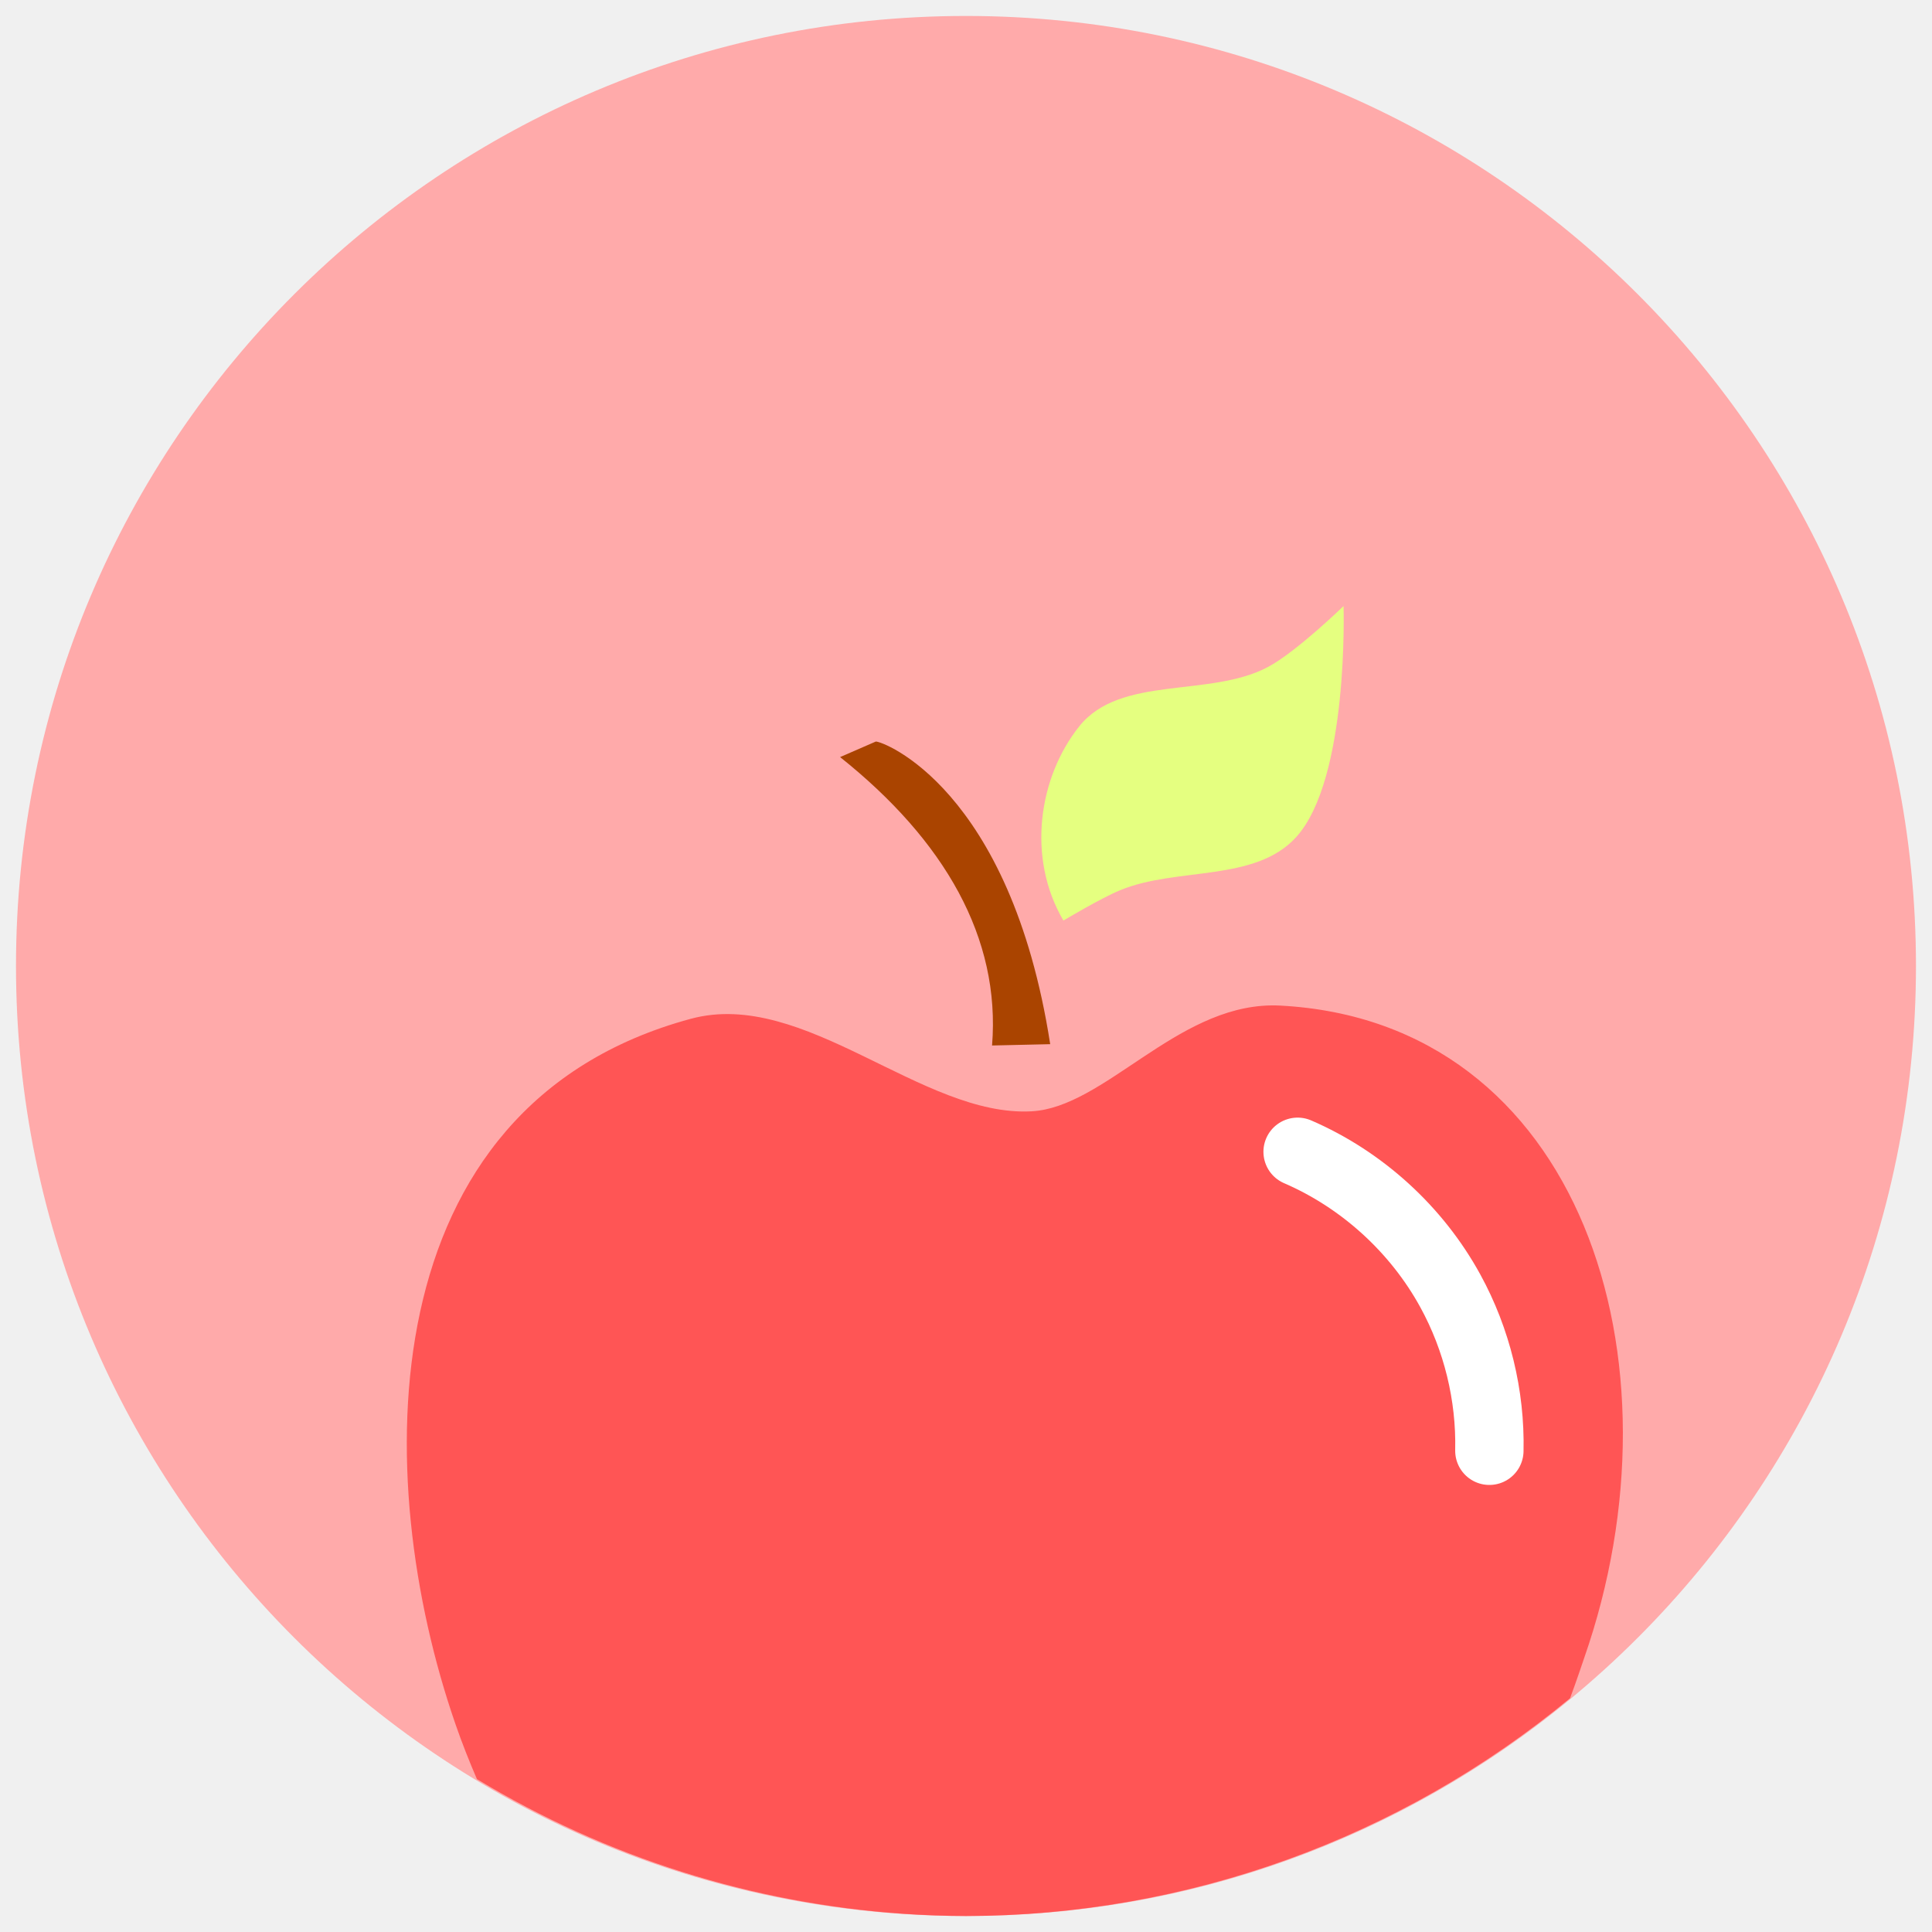
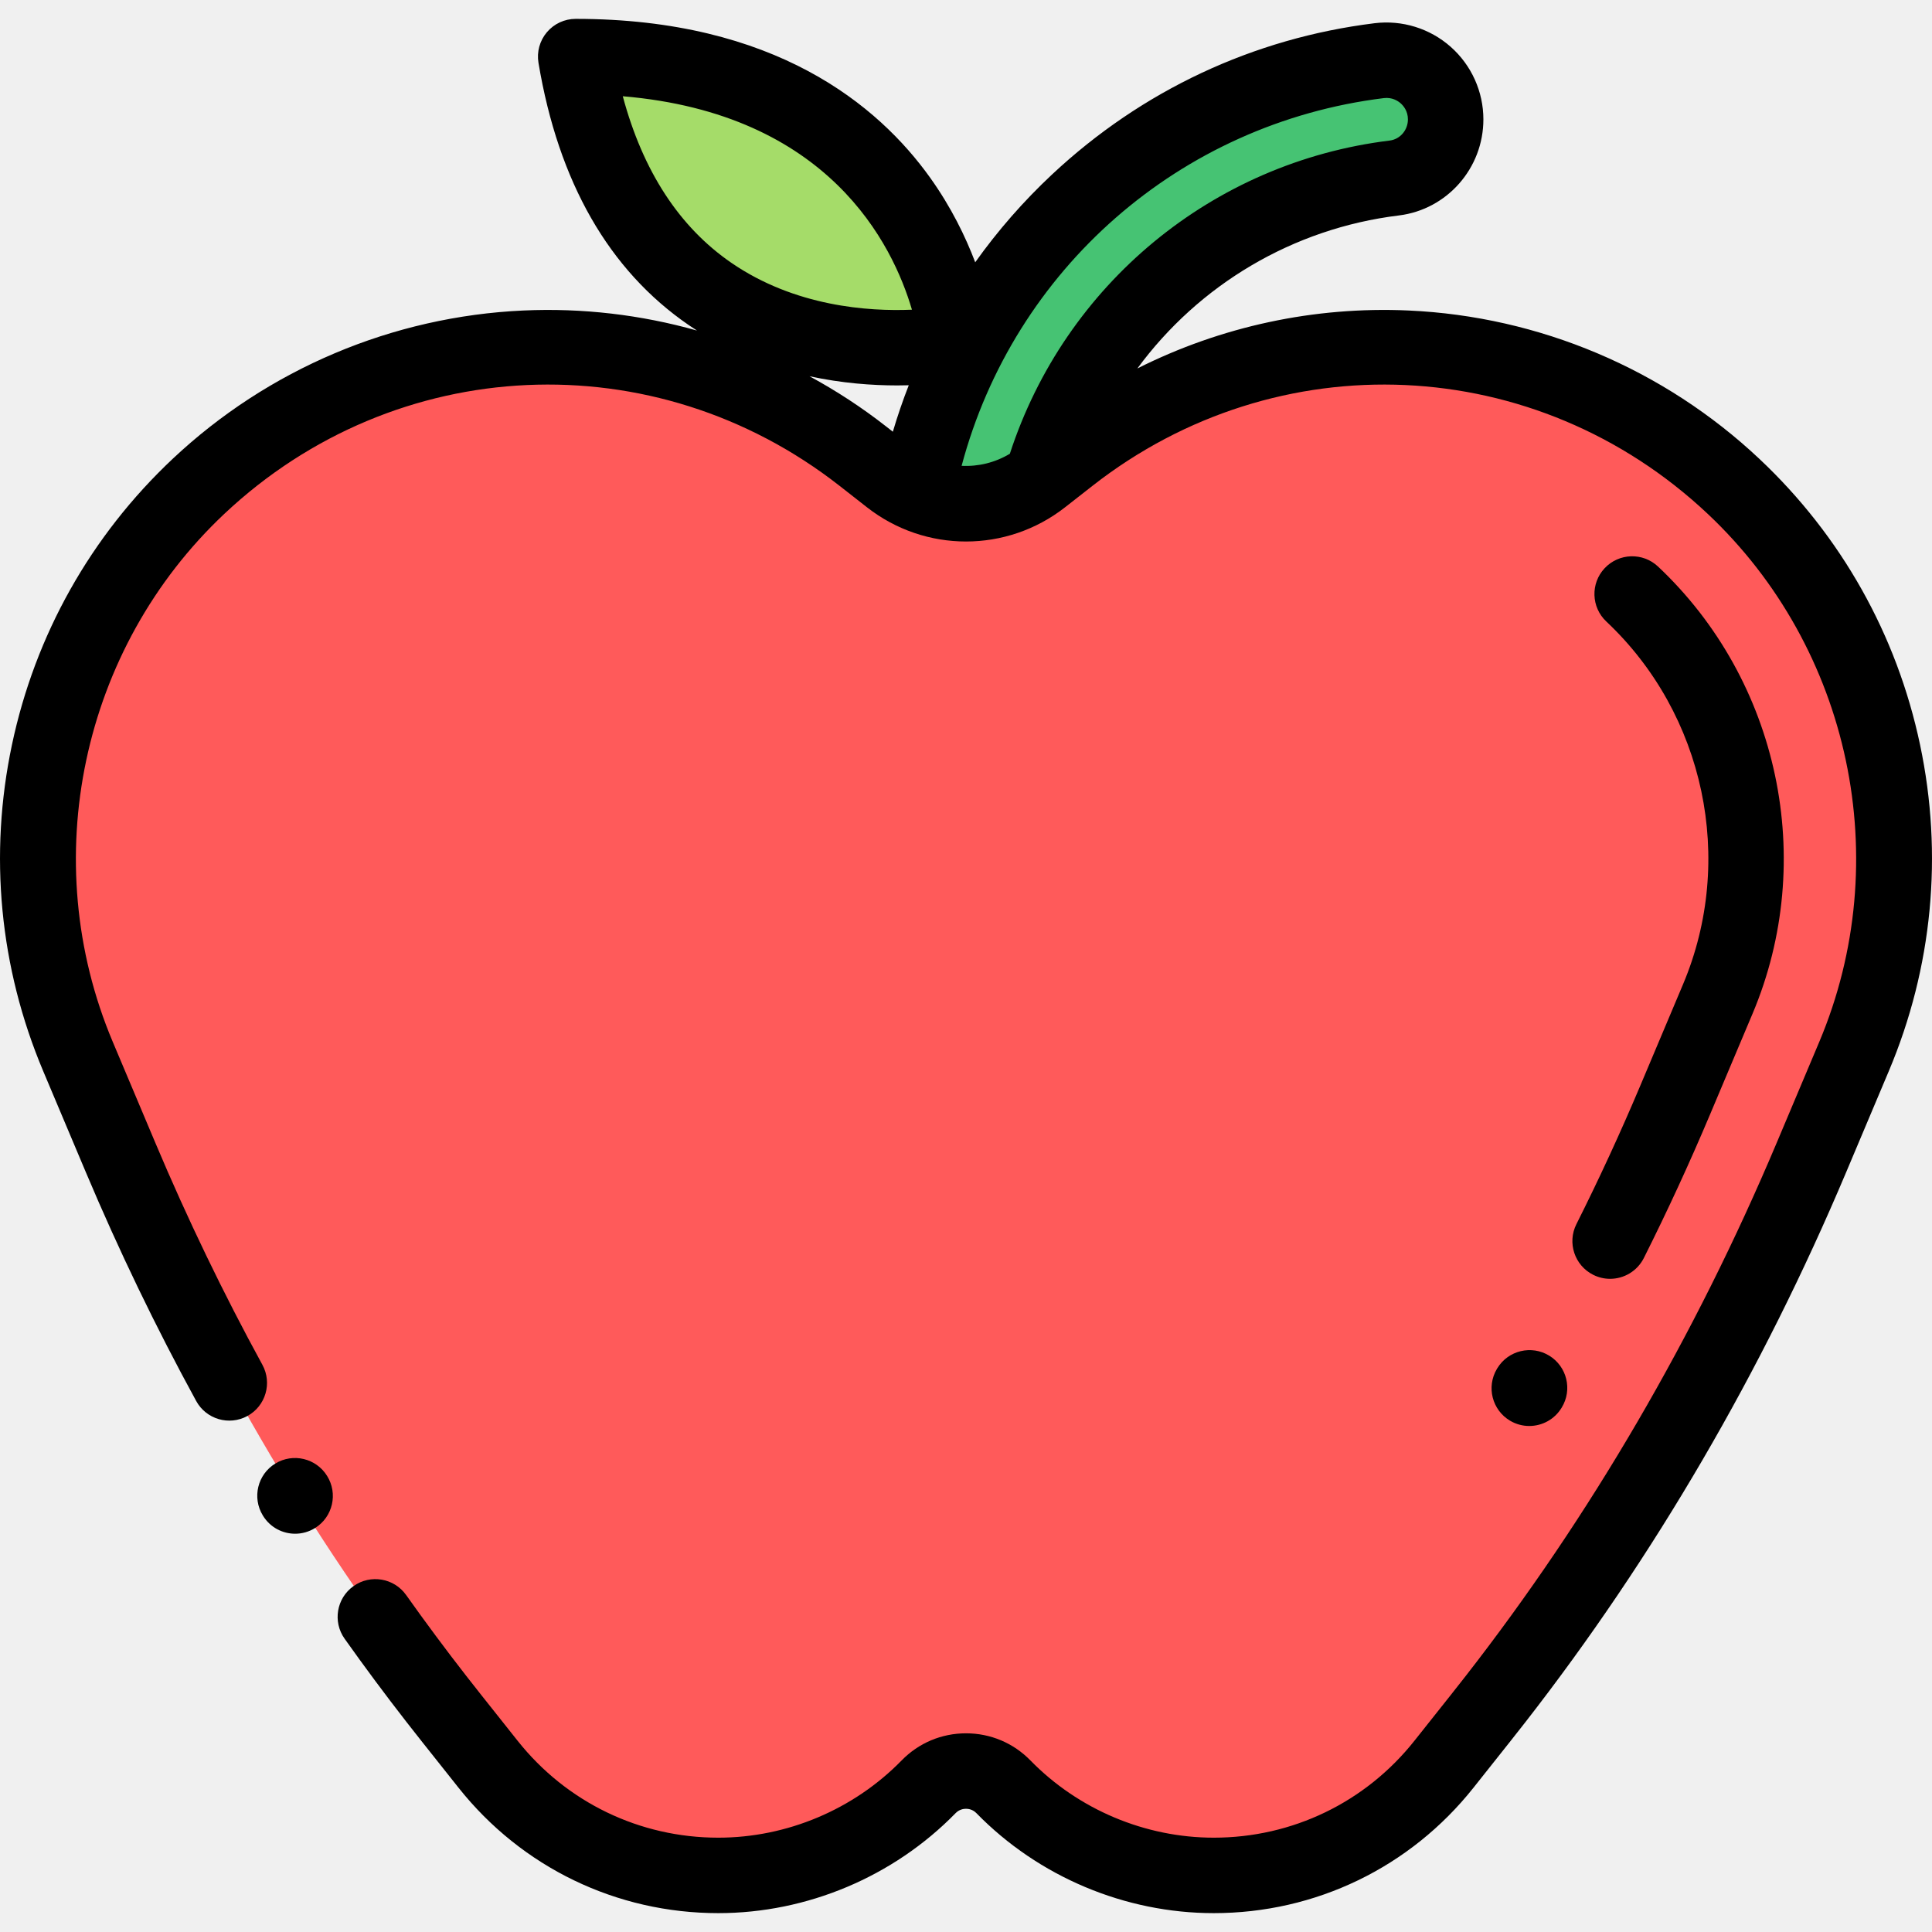
- <svg xmlns="http://www.w3.org/2000/svg" height="128" id="svg8" version="1.1" viewBox="0 0 33.867 33.867" width="128">
-   <defs id="defs2" />
-   <g id="layer1" transform="translate(0,-263.1333)">
-     <g id="g5344" transform="matrix(0.3550264,0,0,0.3550264,-233.4154,23.29268)">
-       <g id="g5469" style="stroke:none" transform="matrix(0.3980754,0,0,0.3980725,250.2141,469.9055)">
-         <ellipse cx="1142.851" cy="636.436" id="ellipse5441" rx="117.832" ry="117.838" style="display:inline;fill:#ffaaaa;fill-opacity:1;fill-rule:evenodd;stroke:none;stroke-width:8.905;stroke-linecap:round;stroke-linejoin:round;stroke-miterlimit:4;stroke-dasharray:none;stroke-dashoffset:6.6;stroke-opacity:1" />
-         <path d="m 1180.663,641.327 c -11.825,0.189 -20.681,12.633 -29.66,13.133 -13.607,0.758 -28.189,-15.289 -42.287,-11.474 -39.972,10.818 -39.807,56.866 -29.174,87.526 0.79,2.277 1.681,4.54 2.65,6.781 16.047,9.696 34.141,15.403 52.769,16.697 2.62,0.182 5.252,0.277 7.889,0.283 27.353,-0.033 53.842,-9.582 74.926,-27.009 0.936,-2.524 1.525,-4.342 1.736,-4.947 12.965,-37.079 -0.467,-79.029 -37.697,-80.97 -0.388,-0.02 -0.772,-0.027 -1.153,-0.021 z" id="path5443" style="display:inline;fill:#ff5555;fill-opacity:1;fill-rule:evenodd;stroke:none;stroke-width:8.905;stroke-linecap:round;stroke-linejoin:round;stroke-miterlimit:4;stroke-dasharray:none;stroke-dashoffset:6.6;stroke-opacity:1" />
-         <path d="m 1153.297,646.133 c -4.939,-31.787 -20.862,-37.628 -21.635,-37.535 l -4.425,1.926 c 12.988,10.359 19.92,22.446 18.849,35.773 z" id="path5445" style="fill:#aa4400;fill-rule:evenodd;stroke:none;stroke-width:8.905;stroke-linecap:round;stroke-linejoin:round;stroke-miterlimit:4;stroke-dasharray:none;stroke-dashoffset:0;stroke-opacity:1" />
-         <path d="m 1154.936,630.801 c 0,0 4.585,-2.753 7.048,-3.77 7.013,-2.897 16.678,-0.957 21.799,-6.556 6.587,-7.203 5.9,-28.684 5.9,-28.684 0,0 -5.815,5.649 -9.342,7.54 -7.219,3.869 -18.328,0.975 -23.438,7.376 -5.027,6.298 -6.557,16.281 -1.967,24.094 z" id="path5447" style="fill:#e5ff80;fill-rule:evenodd;stroke:none;stroke-width:8.905;stroke-linecap:round;stroke-linejoin:round;stroke-miterlimit:4;stroke-dasharray:none;stroke-dashoffset:0;stroke-opacity:1" />
-         <path d="m 1199.922,667.173 c 12.32,15.112 9.625,36.991 7.217,53.066" id="path5449" style="opacity:1;fill:none;fill-opacity:1;fill-rule:evenodd;stroke:none;stroke-width:5.937;stroke-linecap:round;stroke-linejoin:round;stroke-miterlimit:4;stroke-dasharray:none;stroke-dashoffset:0;stroke-opacity:1" />
-         <path d="m 1244.032,625.652 c 3.491,12.777 1.45,23.345 -1.289,34.009" id="path5455" style="opacity:1;fill:none;fill-opacity:0;fill-rule:evenodd;stroke:none;stroke-width:5.937;stroke-linecap:round;stroke-linejoin:round;stroke-miterlimit:4;stroke-dasharray:none;stroke-dashoffset:0;stroke-opacity:1" />
-       </g>
-       <path d="m 721.529,732.427 c 3.178,1.373 5.877,3.831 7.54,6.867 1.317,2.403 1.989,5.155 1.928,7.895" id="path6422" style="fill:none;fill-rule:evenodd;stroke:#ffffff;stroke-width:3.375;stroke-linecap:round;stroke-linejoin:round;stroke-miterlimit:4;stroke-dasharray:none;stroke-opacity:1" />
-     </g>
-   </g>
+ <svg xmlns="http://www.w3.org/2000/svg" version="1.1" id="Capa_1" x="0px" y="0px" viewBox="0 0 511.999 511.999" style="enable-background:new 0 0 511.999 511.999;" xml:space="preserve">
+   <path style="fill:#46C373;" d="M276.138,126.514c12.314-42.058,48.815-73.888,93.35-79.34c7.805-0.956,13.623-7.672,13.623-15.536  l0,0c0-9.424-8.258-16.718-17.612-15.562c-61.345,7.578-110.761,54.22-122.516,114.191L276.138,126.514z" />
+   <path style="fill:#A5DC69;" d="M253.708,90.832c0,0-7.194-75.835-101.148-75.835C168.163,108.339,253.708,90.832,253.708,90.832z" />
+   <path style="fill:#FF5A5A;" d="M265.914,473.519L265.914,473.519C280.572,488.533,300.669,497,321.652,497l0,0  c23.764,0,46.227-10.847,61.005-29.458l9.627-12.124c1.359-1.712,2.71-3.429,4.052-5.153  c34.172-43.882,62.102-92.286,83.717-143.533l11.288-26.762c21.971-52.092,9.228-112.353-31.949-151.091l0,0  c-48.664-45.78-123.463-49.171-176.07-7.983l-7.225,5.657c-11.804,9.242-28.39,9.242-40.195,0l-7.225-5.657  c-52.608-41.188-127.406-37.796-176.07,7.983l0,0c-41.18,38.737-53.922,98.998-31.95,151.09l11.288,26.762  c21.615,51.247,49.545,99.651,83.717,143.533c1.342,1.724,2.693,3.442,4.052,5.153l9.627,12.124  c14.777,18.61,37.241,29.458,61.005,29.458l0,0c20.984,0,41.081-8.466,55.738-23.481l0,0  C251.521,467.95,260.476,467.95,265.914,473.519z" />
+   <path d="M72.963,387.854c-4.713,2.88-6.197,9.034-3.318,13.747c0.023,0.038,0.095,0.153,0.119,0.191  c1.898,3.015,5.137,4.662,8.45,4.662c1.823,0,3.669-0.498,5.328-1.542c4.666-2.937,6.064-9.108,3.143-13.779  C83.795,386.451,77.661,384.985,72.963,387.854z" />
+   <path d="M508.83,197.348c-6.163-29.145-20.889-55.34-42.587-75.752c-25.276-23.778-58.287-37.739-92.954-39.311  c-25.021-1.135-49.767,4.239-71.874,15.359c16.249-22.092,41.075-37.091,69.291-40.546c12.774-1.564,22.406-12.511,22.406-25.461  c0-7.353-3.161-14.364-8.67-19.235c-5.514-4.874-12.863-7.146-20.165-6.25c-32.128,3.97-61.68,17.826-85.459,40.07  c-7.636,7.143-14.438,14.946-20.375,23.288c-2.568-6.78-6.359-14.6-11.938-22.407c-13.721-19.207-41.157-42.104-93.942-42.104  c-2.94,0-5.732,1.294-7.631,3.538c-1.9,2.244-2.716,5.211-2.231,8.109c5.284,31.606,18.681,54.992,39.822,69.507  c0.726,0.498,1.455,0.977,2.187,1.446c-14.839-4.185-30.36-6.023-45.996-5.314c-34.667,1.572-67.679,15.533-92.954,39.311  c-21.698,20.411-36.424,46.606-42.588,75.752s-3.301,59.058,8.276,86.507l11.288,26.764c8.756,20.758,18.598,41.168,29.254,60.659  c2.649,4.846,8.725,6.625,13.57,3.978c4.846-2.649,6.626-8.725,3.978-13.57c-10.333-18.902-19.88-38.698-28.375-58.838  l-11.288-26.764c-20.244-47.997-8.354-104.226,29.588-139.922c45.4-42.709,113.975-45.819,163.055-7.393l7.225,5.657  c15.463,12.104,37.06,12.104,52.523,0l7.225-5.657c49.079-38.426,117.654-35.315,163.055,7.393  c37.942,35.694,49.832,91.924,29.588,139.922l-11.288,26.763c-21.657,51.348-49.379,98.879-82.392,141.274  c-1.324,1.699-2.656,3.394-3.995,5.08l-9.627,12.124c-12.957,16.318-32.337,25.677-53.174,25.677  c-18.177,0-35.885-7.459-48.584-20.467c-4.527-4.637-10.589-7.189-17.07-7.189c-6.48,0-12.542,2.554-17.07,7.19  c-12.699,13.007-30.406,20.466-48.584,20.466c-20.836,0-40.218-9.358-53.174-25.677l-9.626-12.122  c-1.34-1.688-2.672-3.383-3.995-5.08c-5.43-6.973-10.787-14.181-15.923-21.422c-3.195-4.505-9.436-5.568-13.941-2.371  c-4.505,3.194-5.566,9.436-2.372,13.94c5.308,7.483,10.844,14.933,16.458,22.141c1.361,1.748,2.731,3.489,4.109,5.227l9.627,12.124  C138.283,494.885,163.373,507,190.346,507c23.531,0,46.454-9.656,62.893-26.494c0.988-1.013,2.153-1.163,2.76-1.163  c0.607,0,1.772,0.15,2.76,1.162C275.197,497.344,298.12,507,321.651,507c26.974,0,52.063-12.115,68.835-33.238l9.628-12.126  c1.377-1.735,2.747-3.477,4.11-5.227c34.091-43.778,62.703-92.829,85.041-145.791l11.288-26.762  C512.131,256.406,514.993,226.493,508.83,197.348z M165.043,25.506c54.599,4.602,71.538,39.226,76.629,56.566  c-11.506,0.492-30.97-0.83-47.833-12.407C180.032,60.187,170.375,45.365,165.043,25.506z M214.526,99.709  c8.567,1.854,16.586,2.433,23.23,2.433c1.064,0,2.083-0.018,3.073-0.044c-1.577,4.031-2.983,8.136-4.216,12.312l-1.773-1.388  C228.419,107.995,221.617,103.553,214.526,99.709z M254.838,123.448c13.872-52.083,57.797-90.766,111.887-97.449  c2.215-0.273,3.751,0.75,4.469,1.385c0.717,0.634,1.918,2.028,1.918,4.254c0,2.861-2.081,5.273-4.839,5.611  c-46.946,5.747-86.07,38.16-100.65,82.996C263.701,122.607,259.248,123.675,254.838,123.448z" />
+   <path d="M434.734,287.615c-5.255,12.457-10.964,24.837-16.971,36.796c-2.479,4.936-0.487,10.944,4.448,13.424  c1.44,0.723,2.972,1.065,4.48,1.065c3.662,0,7.187-2.019,8.943-5.514c6.204-12.353,12.101-25.137,17.526-37.999l11.288-26.762  c17.144-40.645,7.074-88.262-25.056-118.487c-4.023-3.786-10.35-3.591-14.135,0.432c-3.784,4.022-3.591,10.35,0.432,14.134  c26.073,24.528,34.244,63.168,20.332,96.149L434.734,287.615z" />
+   <path d="M405.271,377.901c3.412,0,6.736-1.747,8.606-4.892c2.88-4.713,1.395-10.867-3.318-13.747  c-4.712-2.877-10.867-1.394-13.746,3.318l-0.127,0.212c-2.823,4.747-1.262,10.88,3.485,13.703  C401.773,377.448,403.534,377.901,405.271,377.901z" />
+   <g>
+ </g>
+   <g>
+ </g>
+   <g>
+ </g>
+   <g>
+ </g>
+   <g>
+ </g>
+   <g>
+ </g>
+   <g>
+ </g>
+   <g>
+ </g>
+   <g>
+ </g>
+   <g>
+ </g>
+   <g>
+ </g>
+   <g>
+ </g>
+   <g>
+ </g>
+   <g>
+ </g>
+   <g>
+ </g>
</svg>
